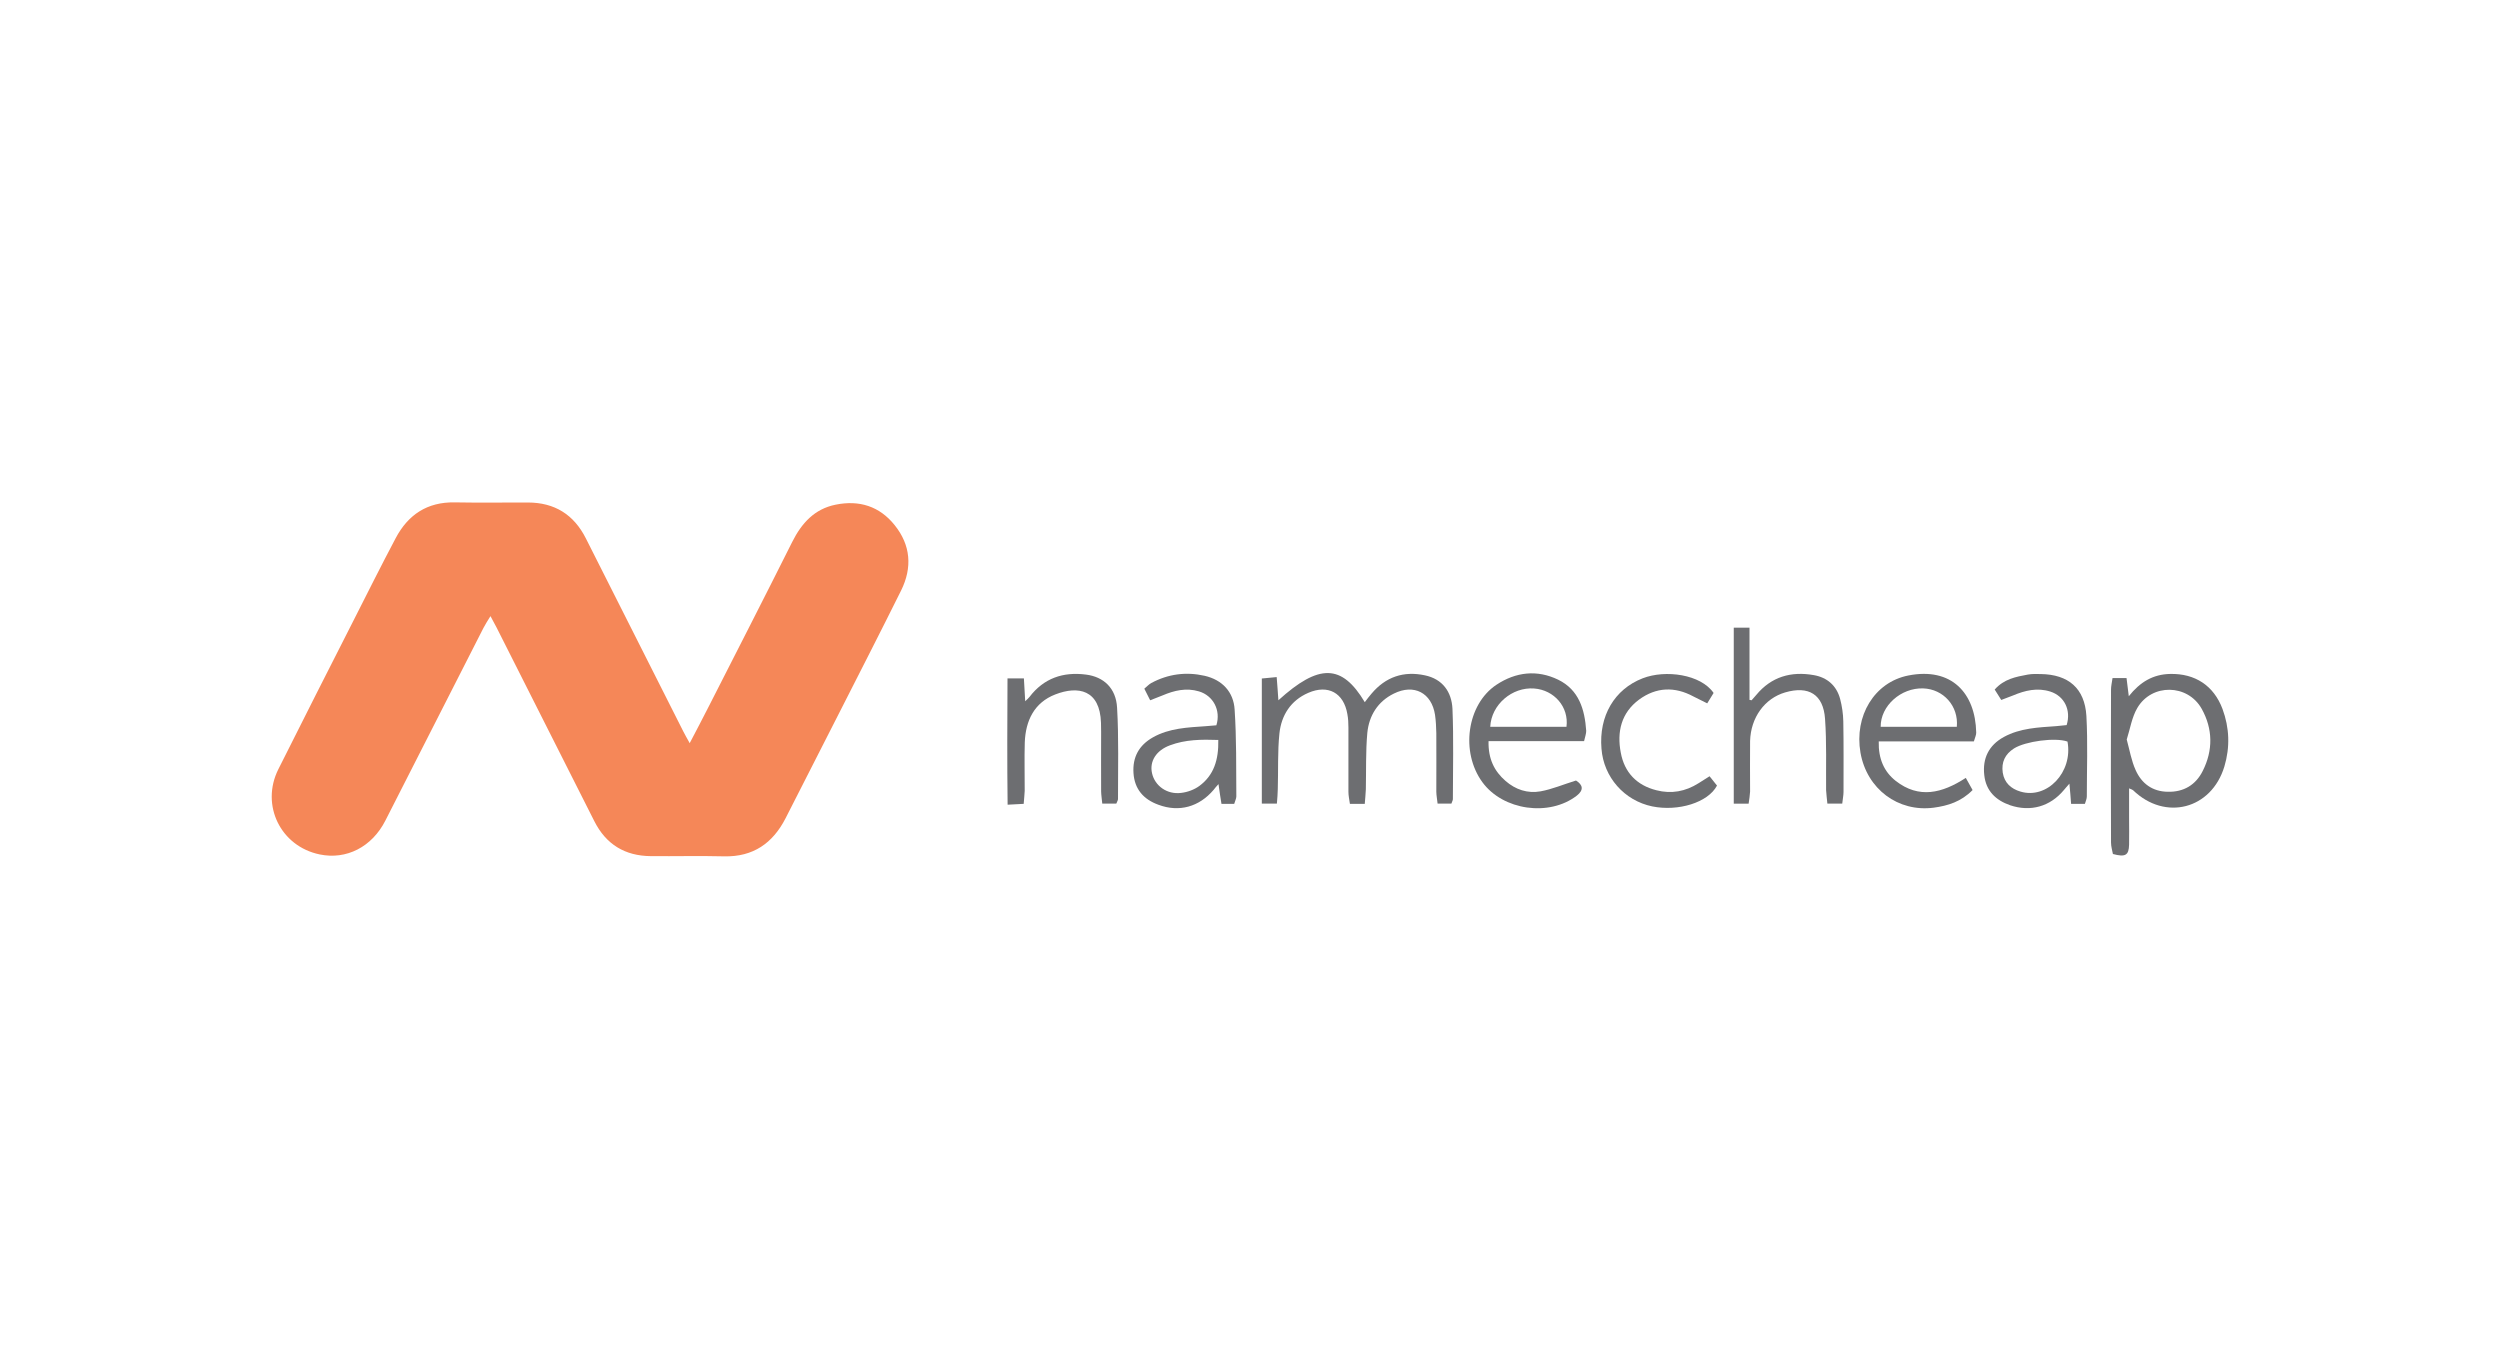
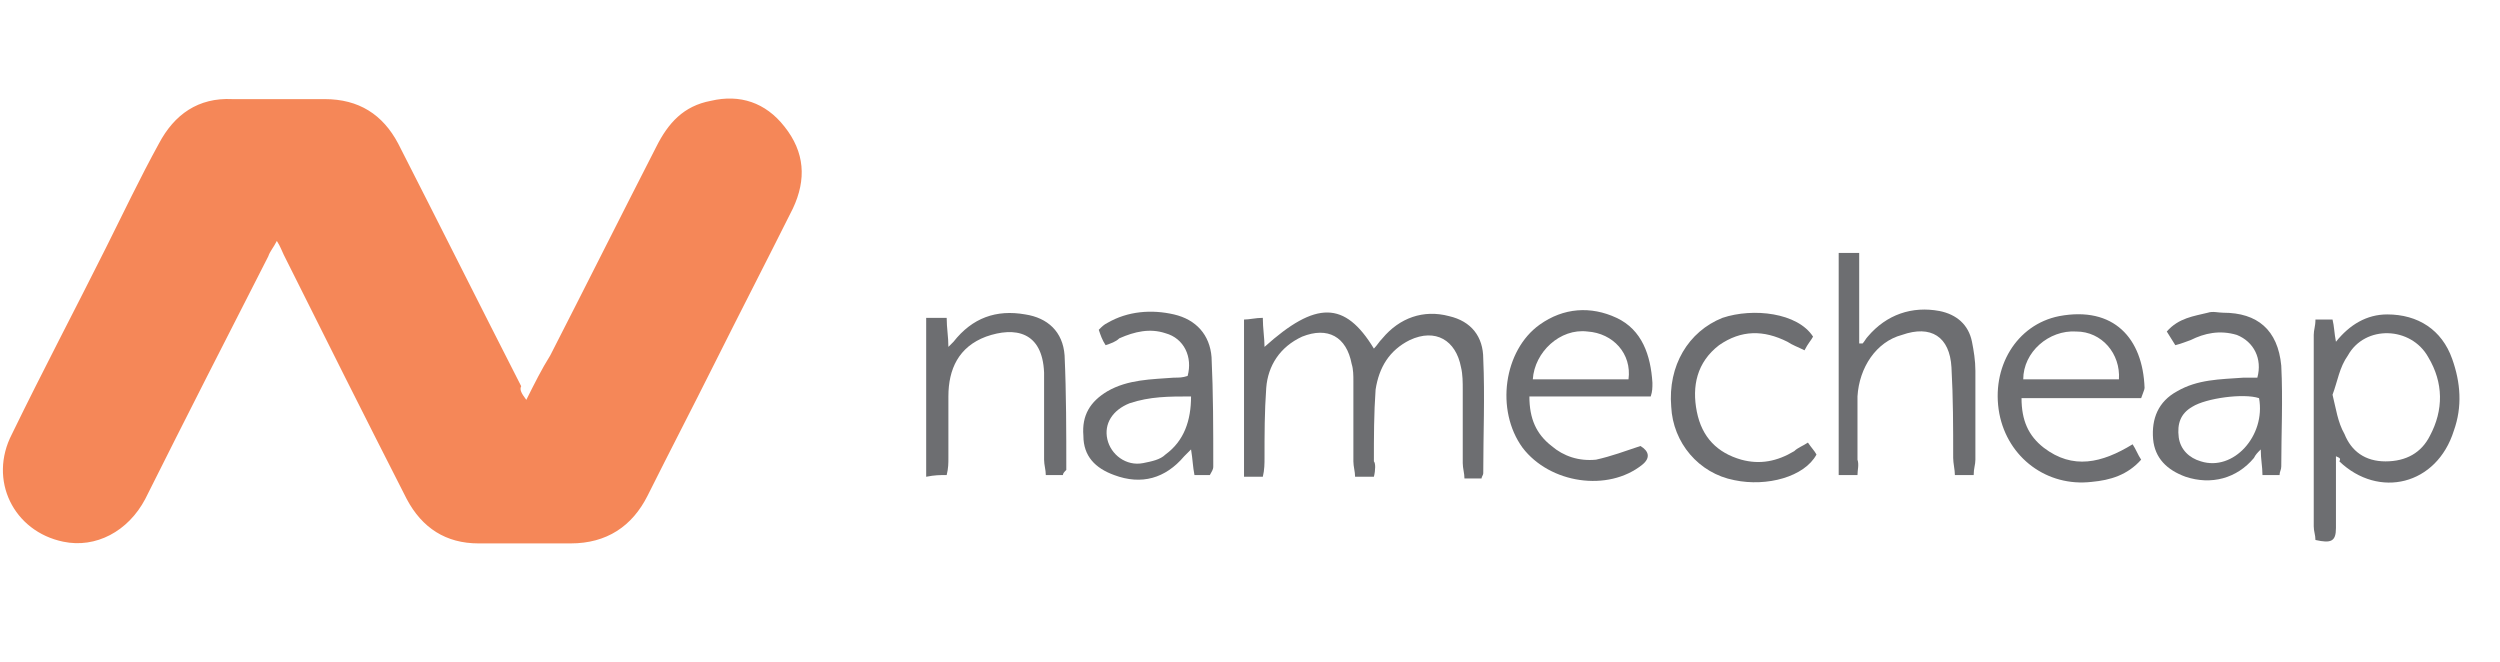
- <svg xmlns="http://www.w3.org/2000/svg" version="1.1" x="0px" y="0px" width="184px" height="100px" viewBox="0 0 184 100" enable-background="new 0 0 184 100" xml:space="preserve">
+ <svg xmlns="http://www.w3.org/2000/svg" version="1.1" id="Layer_1" x="0px" y="0px" viewBox="-193 378.3 146.3 38.7" enable-background="new -193 378.3 146.3 38.7" xml:space="preserve">
  <g id="guides">
</g>
  <g id="Layer_2">
    <g>
      <g>
-         <path fill-rule="evenodd" clip-rule="evenodd" fill="#F58758" d="M50.762,54.697c0.516-0.986,0.945-1.799,1.357-2.613     c2.07-4.066,4.148-8.121,6.189-12.199c0.693-1.383,1.641-2.43,3.201-2.742c1.729-0.352,3.229,0.117,4.338,1.508     c1.188,1.477,1.305,3.125,0.477,4.805c-1.508,3.039-3.055,6.055-4.594,9.086c-1.299,2.561-2.604,5.122-3.914,7.686     c-0.939,1.83-2.381,2.847-4.518,2.799c-1.795-0.046-3.598,0-5.395-0.015c-1.908-0.017-3.299-0.86-4.166-2.583     c-2.396-4.748-4.795-9.504-7.195-14.254c-0.117-0.234-0.246-0.469-0.443-0.828c-0.219,0.359-0.385,0.609-0.52,0.875     c-2.406,4.719-4.809,9.443-7.217,14.176c-0.988,1.941-2.867,2.896-4.828,2.489c-2.883-0.594-4.369-3.628-3.049-6.269     c1.828-3.656,3.682-7.303,5.531-10.943c1.025-2.023,2.041-4.055,3.104-6.063c0.912-1.727,2.322-2.672,4.344-2.637     c1.797,0.035,3.594,0.004,5.391,0.01c1.961,0.002,3.381,0.885,4.266,2.643c2.383,4.734,4.773,9.464,7.164,14.194     C50.402,54.055,50.537,54.291,50.762,54.697z" />
+         <path fill="#F58758" d="M-162.2,401.7c0.5-1,0.9-1.8,1.4-2.6c2.1-4.1,4.1-8.1,6.2-12.2c0.7-1.4,1.6-2.4,3.2-2.7     c1.7-0.4,3.2,0.1,4.3,1.5c1.2,1.5,1.3,3.1,0.5,4.8c-1.5,3-3.1,6.1-4.6,9.1c-1.3,2.6-2.6,5.1-3.9,7.7c-0.9,1.8-2.4,2.8-4.5,2.8     c-1.8,0-3.6,0-5.4,0c-1.9,0-3.3-0.9-4.2-2.6c-2.4-4.7-4.8-9.5-7.2-14.3c-0.1-0.2-0.2-0.5-0.4-0.8c-0.2,0.4-0.4,0.6-0.5,0.9     c-2.4,4.7-4.8,9.4-7.2,14.2c-1,1.9-2.9,2.9-4.8,2.5c-2.9-0.6-4.4-3.6-3-6.3c1.8-3.7,3.7-7.3,5.5-10.9c1-2,2-4.1,3.1-6.1     c0.9-1.7,2.3-2.7,4.3-2.6c1.8,0,3.6,0,5.4,0c2,0,3.4,0.9,4.3,2.6c2.4,4.7,4.8,9.5,7.2,14.2C-162.6,401.1-162.5,401.3-162.2,401.7     z" />
      </g>
      <g>
-         <path fill-rule="evenodd" clip-rule="evenodd" fill="#6D6E71" d="M100.447,59.164c-0.422,0-0.734,0-1.094,0     c-0.047-0.328-0.109-0.609-0.109-0.891c0-1.578,0-3.141,0-4.72c0-0.333-0.016-0.669-0.078-0.997     c-0.266-1.563-1.422-2.195-2.875-1.563c-1.297,0.561-1.984,1.656-2.125,2.984c-0.141,1.357-0.078,2.732-0.121,4.107     c-0.004,0.328-0.035,0.656-0.066,1.062c-0.381,0-0.701,0-1.109,0c0-3.046,0-6.052,0-9.208c0.313-0.031,0.656-0.063,1.094-0.105     c0.047,0.645,0.094,1.167,0.125,1.707c2.984-2.707,4.672-2.68,6.359,0.14c0.172-0.226,0.328-0.437,0.5-0.632     c1.035-1.227,2.359-1.68,3.922-1.344c1.313,0.273,1.969,1.227,2.031,2.461c0.094,2.219,0.031,4.436,0.031,6.654     c0,0.094-0.063,0.171-0.109,0.327c-0.313,0-0.625,0-1.016,0c-0.031-0.312-0.09-0.593-0.094-0.874c0-1.438,0.01-2.875,0-4.313     c-0.01-0.443-0.031-0.896-0.094-1.342c-0.25-1.625-1.547-2.305-3.031-1.57c-1.188,0.582-1.828,1.631-1.953,2.888     c-0.125,1.385-0.078,2.774-0.109,4.165C100.51,58.43,100.479,58.758,100.447,59.164z" />
+         <path fill="#6D6E71" d="M-112.6,406.2c-0.4,0-0.7,0-1.1,0c0-0.3-0.1-0.6-0.1-0.9c0-1.6,0-3.1,0-4.7c0-0.3,0-0.7-0.1-1     c-0.3-1.6-1.4-2.2-2.9-1.6c-1.3,0.6-2,1.7-2.1,3c-0.1,1.4-0.1,2.7-0.1,4.1c0,0.3,0,0.7-0.1,1.1c-0.4,0-0.7,0-1.1,0     c0-3,0-6.1,0-9.2c0.3,0,0.7-0.1,1.1-0.1c0,0.6,0.1,1.2,0.1,1.7c3-2.7,4.7-2.7,6.4,0.1c0.2-0.2,0.3-0.4,0.5-0.6     c1-1.2,2.4-1.7,3.9-1.3c1.3,0.3,2,1.2,2,2.5c0.1,2.2,0,4.4,0,6.7c0,0.1-0.1,0.2-0.1,0.3c-0.3,0-0.6,0-1,0c0-0.3-0.1-0.6-0.1-0.9     c0-1.4,0-2.9,0-4.3c0-0.4,0-0.9-0.1-1.3c-0.3-1.6-1.5-2.3-3-1.6c-1.2,0.6-1.8,1.6-2,2.9c-0.1,1.4-0.1,2.8-0.1,4.2     C-112.5,405.4-112.5,405.8-112.6,406.2z" />
      </g>
      <g>
-         <path fill-rule="evenodd" clip-rule="evenodd" fill="#6D6E71" d="M156.701,58.023c0,0.766,0,1.478,0,2.186     c0,0.641,0.014,1.297,0,1.953c-0.018,0.786-0.268,0.942-1.191,0.692c-0.045-0.25-0.139-0.548-0.139-0.849     c-0.014-3.748-0.014-7.497,0-11.246c0-0.258,0.063-0.516,0.111-0.852c0.367,0,0.67,0,1.031,0     c0.059,0.445,0.107,0.828,0.166,1.336c0.83-1.047,1.785-1.617,3.049-1.641c1.83-0.039,3.205,0.859,3.848,2.576     c0.514,1.392,0.563,2.813,0.139,4.234c-0.951,3.153-4.357,4.029-6.719,1.75C156.951,58.122,156.885,58.102,156.701,58.023z      M156.527,54.428c0.219,0.801,0.344,1.564,0.656,2.252c0.438,0.983,1.232,1.578,2.361,1.594c1.17,0.031,2.063-0.501,2.576-1.531     c0.768-1.515,0.75-3.094-0.076-4.576c-1.031-1.836-3.674-1.875-4.736-0.063C156.902,52.791,156.777,53.648,156.527,54.428z" />
+         <path fill="#6D6E71" d="M-56.3,405c0,0.8,0,1.5,0,2.2c0,0.6,0,1.3,0,2c0,0.8-0.3,0.9-1.2,0.7c0-0.3-0.1-0.5-0.1-0.8     c0-3.7,0-7.5,0-11.2c0-0.3,0.1-0.5,0.1-0.9c0.4,0,0.7,0,1,0c0.1,0.4,0.1,0.8,0.2,1.3c0.8-1,1.8-1.6,3-1.6c1.8,0,3.2,0.9,3.8,2.6     c0.5,1.4,0.6,2.8,0.1,4.2c-1,3.2-4.4,4-6.7,1.8C-56,405.1-56.1,405.1-56.3,405z M-56.5,401.4c0.2,0.8,0.3,1.6,0.7,2.3     c0.4,1,1.2,1.6,2.4,1.6c1.2,0,2.1-0.5,2.6-1.5c0.8-1.5,0.8-3.1-0.1-4.6c-1-1.8-3.7-1.9-4.7-0.1     C-56.1,399.8-56.2,400.6-56.5,401.4z" />
      </g>
      <g>
-         <path fill-rule="evenodd" clip-rule="evenodd" fill="#6D6E71" d="M128.699,59.148c-0.375,0-0.691,0-1.094,0     c0-4.327,0-8.6,0-12.951c0.375,0,0.709,0,1.158,0c0,1.813,0,3.563,0,5.313c0.061,0.012,0.107,0.021,0.154,0.031     c0.111-0.133,0.234-0.266,0.344-0.393c1.109-1.342,2.563-1.756,4.234-1.459c0.984,0.172,1.672,0.766,1.938,1.75     c0.141,0.539,0.223,1.102,0.234,1.656c0.031,1.726,0.016,3.459,0.016,5.193c0,0.25-0.059,0.516-0.094,0.858     c-0.359,0-0.672,0-1.094,0c-0.031-0.343-0.078-0.671-0.094-0.988c-0.016-1.753,0.047-3.511-0.078-5.253     c-0.125-1.795-1.203-2.451-2.938-1.943c-1.516,0.445-2.531,1.859-2.578,3.578c-0.016,1.234,0,2.477,0,3.717     C128.793,58.539,128.746,58.817,128.699,59.148z" />
+         <path fill="#6D6E71" d="M-84.3,406.1c-0.4,0-0.7,0-1.1,0c0-4.3,0-8.6,0-13c0.4,0,0.7,0,1.2,0c0,1.8,0,3.6,0,5.3     c0.1,0,0.1,0,0.2,0c0.1-0.1,0.2-0.3,0.3-0.4c1.1-1.3,2.6-1.8,4.2-1.5c1,0.2,1.7,0.8,1.9,1.8c0.1,0.5,0.2,1.1,0.2,1.7     c0,1.7,0,3.5,0,5.2c0,0.3-0.1,0.5-0.1,0.9c-0.4,0-0.7,0-1.1,0c0-0.3-0.1-0.7-0.1-1c0-1.8,0-3.5-0.1-5.3c-0.1-1.8-1.2-2.5-2.9-1.9     c-1.5,0.4-2.5,1.9-2.6,3.6c0,1.2,0,2.5,0,3.7C-84.2,405.5-84.3,405.8-84.3,406.1z" />
      </g>
      <g>
-         <path fill-rule="evenodd" clip-rule="evenodd" fill="#6D6E71" d="M116.588,54.549c-1.25,0-2.42,0-3.578,0     c-1.125,0-2.266,0-3.453,0c-0.031,1.303,0.422,2.209,1.25,2.927c0.734,0.642,1.625,0.938,2.578,0.767     c0.859-0.156,1.689-0.514,2.609-0.797c0.518,0.327,0.58,0.703,0.063,1.109c-2.031,1.576-5.438,1.092-6.953-0.985     c-1.625-2.217-1.141-5.724,1.031-7.169c1.438-0.953,3-1.125,4.547-0.375c1.531,0.748,1.955,2.188,2.063,3.765     C116.746,53.992,116.668,54.211,116.588,54.549z M109.682,53.492c1.906,0,3.766,0,5.611,0c0.188-1.459-0.906-2.709-2.377-2.818     C111.291,50.549,109.76,51.861,109.682,53.492z" />
+         <path fill="#6D6E71" d="M-96.4,401.5c-1.3,0-2.4,0-3.6,0c-1.1,0-2.3,0-3.5,0c0,1.3,0.4,2.2,1.3,2.9c0.7,0.6,1.6,0.9,2.6,0.8     c0.9-0.2,1.7-0.5,2.6-0.8c0.5,0.3,0.6,0.7,0.1,1.1c-2,1.6-5.4,1.1-7-1c-1.6-2.2-1.1-5.7,1-7.2c1.4-1,3-1.1,4.5-0.4     c1.5,0.7,2,2.2,2.1,3.8C-96.3,401-96.3,401.2-96.4,401.5z M-103.3,400.5c1.9,0,3.8,0,5.6,0c0.2-1.5-0.9-2.7-2.4-2.8     C-101.7,397.5-103.2,398.9-103.3,400.5z" />
      </g>
      <g>
-         <path fill-rule="evenodd" clip-rule="evenodd" fill="#6D6E71" d="M145.277,54.569c-2.324,0-4.633,0-7.002,0     c-0.031,1.282,0.393,2.227,1.252,2.906c1.703,1.329,3.406,0.916,5.156-0.223c0.188,0.332,0.344,0.613,0.5,0.896     c-0.846,0.857-1.814,1.155-2.859,1.297c-2.625,0.344-4.924-1.375-5.393-4.045c-0.469-2.703,1.018-5.188,3.518-5.683     c3.172-0.63,4.938,1.284,5,4.198C145.457,54.086,145.367,54.26,145.277,54.569z M138.418,53.492c1.891,0,3.75,0,5.604,0     c0.141-1.531-0.994-2.779-2.479-2.826C139.918,50.611,138.404,51.947,138.418,53.492z" />
+         <path fill="#6D6E71" d="M-67.7,401.6c-2.3,0-4.6,0-7,0c0,1.3,0.4,2.2,1.3,2.9c1.7,1.3,3.4,0.9,5.2-0.2c0.2,0.3,0.3,0.6,0.5,0.9     c-0.8,0.9-1.8,1.2-2.9,1.3c-2.6,0.3-4.9-1.4-5.4-4c-0.5-2.7,1-5.2,3.5-5.7c3.2-0.6,4.9,1.3,5,4.2     C-67.5,401.1-67.6,401.3-67.7,401.6z M-74.6,400.5c1.9,0,3.8,0,5.6,0c0.1-1.5-1-2.8-2.5-2.8C-73.1,397.6-74.6,398.9-74.6,400.5z" />
      </g>
      <g>
-         <path fill-rule="evenodd" clip-rule="evenodd" fill="#6D6E71" d="M84.652,51.541c-0.172-0.336-0.287-0.578-0.43-0.854     c0.211-0.178,0.344-0.326,0.518-0.42c1.238-0.664,2.553-0.836,3.91-0.531c1.313,0.297,2.141,1.195,2.219,2.492     c0.141,2.125,0.109,4.248,0.125,6.389c0,0.156-0.094,0.328-0.156,0.547c-0.305,0-0.578,0-0.938,0     c-0.078-0.454-0.141-0.906-0.219-1.454c-0.17,0.188-0.266,0.298-0.359,0.423c-1.063,1.25-2.531,1.67-4.063,1.097     c-1.09-0.394-1.756-1.144-1.834-2.331c-0.078-1.172,0.406-2.049,1.422-2.625c1.211-0.688,2.57-0.733,3.912-0.828     c0.266-0.018,0.531-0.047,0.766-0.064c0.344-1.107-0.234-2.184-1.281-2.496c-0.934-0.281-1.816-0.07-2.672,0.293     C85.303,51.291,85.041,51.393,84.652,51.541z M89.666,54.461c-1.25-0.045-2.422-0.031-3.551,0.392     c-1.025,0.375-1.525,1.187-1.324,2.062c0.205,0.921,1.105,1.578,2.141,1.442c0.469-0.052,0.971-0.239,1.346-0.515     C89.338,57.055,89.697,55.93,89.666,54.461z" />
+         <path fill="#6D6E71" d="M-128.3,398.5c-0.2-0.3-0.3-0.6-0.4-0.9c0.2-0.2,0.3-0.3,0.5-0.4c1.2-0.7,2.6-0.8,3.9-0.5     c1.3,0.3,2.1,1.2,2.2,2.5c0.1,2.1,0.1,4.2,0.1,6.4c0,0.2-0.1,0.3-0.2,0.5c-0.3,0-0.6,0-0.9,0c-0.1-0.5-0.1-0.9-0.2-1.5     c-0.2,0.2-0.3,0.3-0.4,0.4c-1.1,1.3-2.5,1.7-4.1,1.1c-1.1-0.4-1.8-1.1-1.8-2.3c-0.1-1.2,0.4-2,1.4-2.6c1.2-0.7,2.6-0.7,3.9-0.8     c0.3,0,0.5,0,0.8-0.1c0.3-1.1-0.2-2.2-1.3-2.5c-0.9-0.3-1.8-0.1-2.7,0.3C-127.7,398.3-128,398.4-128.3,398.5z M-123.3,401.5     c-1.3,0-2.4,0-3.6,0.4c-1,0.4-1.5,1.2-1.3,2.1c0.2,0.9,1.1,1.6,2.1,1.4c0.5-0.1,1-0.2,1.3-0.5     C-123.7,404.1-123.3,402.9-123.3,401.5z" />
      </g>
      <g>
-         <path fill-rule="evenodd" clip-rule="evenodd" fill="#6D6E71" d="M152.105,53.367c0.344-1.107-0.172-2.14-1.203-2.467     c-0.953-0.305-1.859-0.086-2.75,0.289c-0.268,0.109-0.531,0.203-0.859,0.328c-0.172-0.275-0.326-0.508-0.484-0.766     c0.688-0.781,1.563-0.938,2.438-1.102c0.313-0.055,0.625-0.047,0.947-0.039c2.037,0.026,3.244,1.047,3.365,3.085     c0.109,1.97,0.031,3.952,0.031,5.921c0,0.172-0.078,0.343-0.141,0.547c-0.332,0-0.625,0-1.016,0     c-0.031-0.5-0.078-0.938-0.125-1.485c-0.172,0.203-0.297,0.331-0.406,0.47c-1.016,1.218-2.453,1.623-3.955,1.119     c-1.061-0.369-1.779-1.057-1.904-2.213c-0.141-1.234,0.328-2.201,1.438-2.811c1.203-0.659,2.537-0.704,3.859-0.799     C151.605,53.424,151.871,53.392,152.105,53.367z M152.168,54.58c-0.891-0.32-3.094-0.025-3.938,0.506     c-0.662,0.422-0.938,1.016-0.828,1.781c0.119,0.749,0.609,1.188,1.297,1.391C150.652,58.852,152.586,56.836,152.168,54.58z" />
+         <path fill="#6D6E71" d="M-60.9,400.4c0.3-1.1-0.2-2.1-1.2-2.5c-1-0.3-1.9-0.1-2.7,0.3c-0.3,0.1-0.5,0.2-0.9,0.3     c-0.2-0.3-0.3-0.5-0.5-0.8c0.7-0.8,1.6-0.9,2.4-1.1c0.3-0.1,0.6,0,0.9,0c2,0,3.2,1,3.4,3.1c0.1,2,0,4,0,5.9     c0,0.2-0.1,0.3-0.1,0.5c-0.3,0-0.6,0-1,0c0-0.5-0.1-0.9-0.1-1.5c-0.2,0.2-0.3,0.3-0.4,0.5c-1,1.2-2.5,1.6-4,1.1     c-1.1-0.4-1.8-1.1-1.9-2.2c-0.1-1.2,0.3-2.2,1.4-2.8c1.2-0.7,2.5-0.7,3.9-0.8C-61.4,400.4-61.1,400.4-60.9,400.4z M-60.8,401.6     c-0.9-0.3-3.1,0-3.9,0.5c-0.7,0.4-0.9,1-0.8,1.8c0.1,0.7,0.6,1.2,1.3,1.4C-62.3,405.9-60.4,403.8-60.8,401.6z" />
      </g>
      <g>
-         <path fill-rule="evenodd" clip-rule="evenodd" fill="#6D6E71" d="M82.16,59.147c-0.334,0-0.654,0-1.033,0     c-0.031-0.343-0.078-0.624-0.084-0.905c-0.01-1.453,0-2.921,0-4.375c0-0.225,0-0.452-0.01-0.67     c-0.078-2.435-1.678-2.742-3.365-2.086c-1.551,0.602-2.182,1.93-2.244,3.523c-0.037,1.188,0,2.389-0.006,3.576     c-0.01,0.281-0.047,0.563-0.074,0.953c-0.359,0.015-0.676,0.031-1.184,0.063c-0.039-3.125-0.023-6.154-0.008-9.295     c0.445,0,0.781,0,1.207,0c0.033,0.57,0.059,1.078,0.096,1.68c0.141-0.141,0.244-0.219,0.313-0.313     c1.057-1.385,2.479-1.867,4.166-1.648c1.291,0.164,2.205,0.992,2.283,2.434c0.131,2.238,0.063,4.486,0.068,6.721     C82.285,58.898,82.227,58.977,82.16,59.147z" />
+         <path fill="#6D6E71" d="M-130.8,406.1c-0.3,0-0.7,0-1,0c0-0.3-0.1-0.6-0.1-0.9c0-1.5,0-2.9,0-4.4c0-0.2,0-0.5,0-0.7     c-0.1-2.4-1.7-2.7-3.4-2.1c-1.6,0.6-2.2,1.9-2.2,3.5c0,1.2,0,2.4,0,3.6c0,0.3,0,0.6-0.1,1c-0.4,0-0.7,0-1.2,0.1     c0-3.1,0-6.2,0-9.3c0.4,0,0.8,0,1.2,0c0,0.6,0.1,1.1,0.1,1.7c0.1-0.1,0.2-0.2,0.3-0.3c1.1-1.4,2.5-1.9,4.2-1.6     c1.3,0.2,2.2,1,2.3,2.4c0.1,2.2,0.1,4.5,0.1,6.7C-130.7,405.9-130.8,406-130.8,406.1z" />
      </g>
      <g>
-         <path fill-rule="evenodd" clip-rule="evenodd" fill="#6D6E71" d="M126.121,51.002c-0.141,0.227-0.266,0.445-0.469,0.765     c-0.359-0.187-0.697-0.339-1.016-0.507c-1.375-0.742-2.736-0.695-4,0.23c-1.313,0.973-1.643,2.377-1.346,3.908     c0.266,1.453,1.176,2.405,2.627,2.766c1.09,0.281,2.125,0.094,3.094-0.517c0.234-0.156,0.484-0.298,0.813-0.515     c0.203,0.266,0.391,0.483,0.547,0.687c-0.656,1.251-2.859,1.921-4.766,1.532c-2.063-0.428-3.58-2.156-3.736-4.25     c-0.201-2.404,0.955-4.374,3.031-5.178C122.588,49.268,125.184,49.635,126.121,51.002z" />
+         <path fill="#6D6E71" d="M-86.9,398c-0.1,0.2-0.3,0.4-0.5,0.8c-0.4-0.2-0.7-0.3-1-0.5c-1.4-0.7-2.7-0.7-4,0.2     c-1.3,1-1.6,2.4-1.3,3.9c0.3,1.5,1.2,2.4,2.6,2.8c1.1,0.3,2.1,0.1,3.1-0.5c0.2-0.2,0.5-0.3,0.8-0.5c0.2,0.3,0.4,0.5,0.5,0.7     c-0.7,1.3-2.9,1.9-4.8,1.5c-2.1-0.4-3.6-2.2-3.7-4.3c-0.2-2.4,1-4.4,3-5.2C-90.4,396.3-87.8,396.6-86.9,398z" />
      </g>
    </g>
  </g>
</svg>
